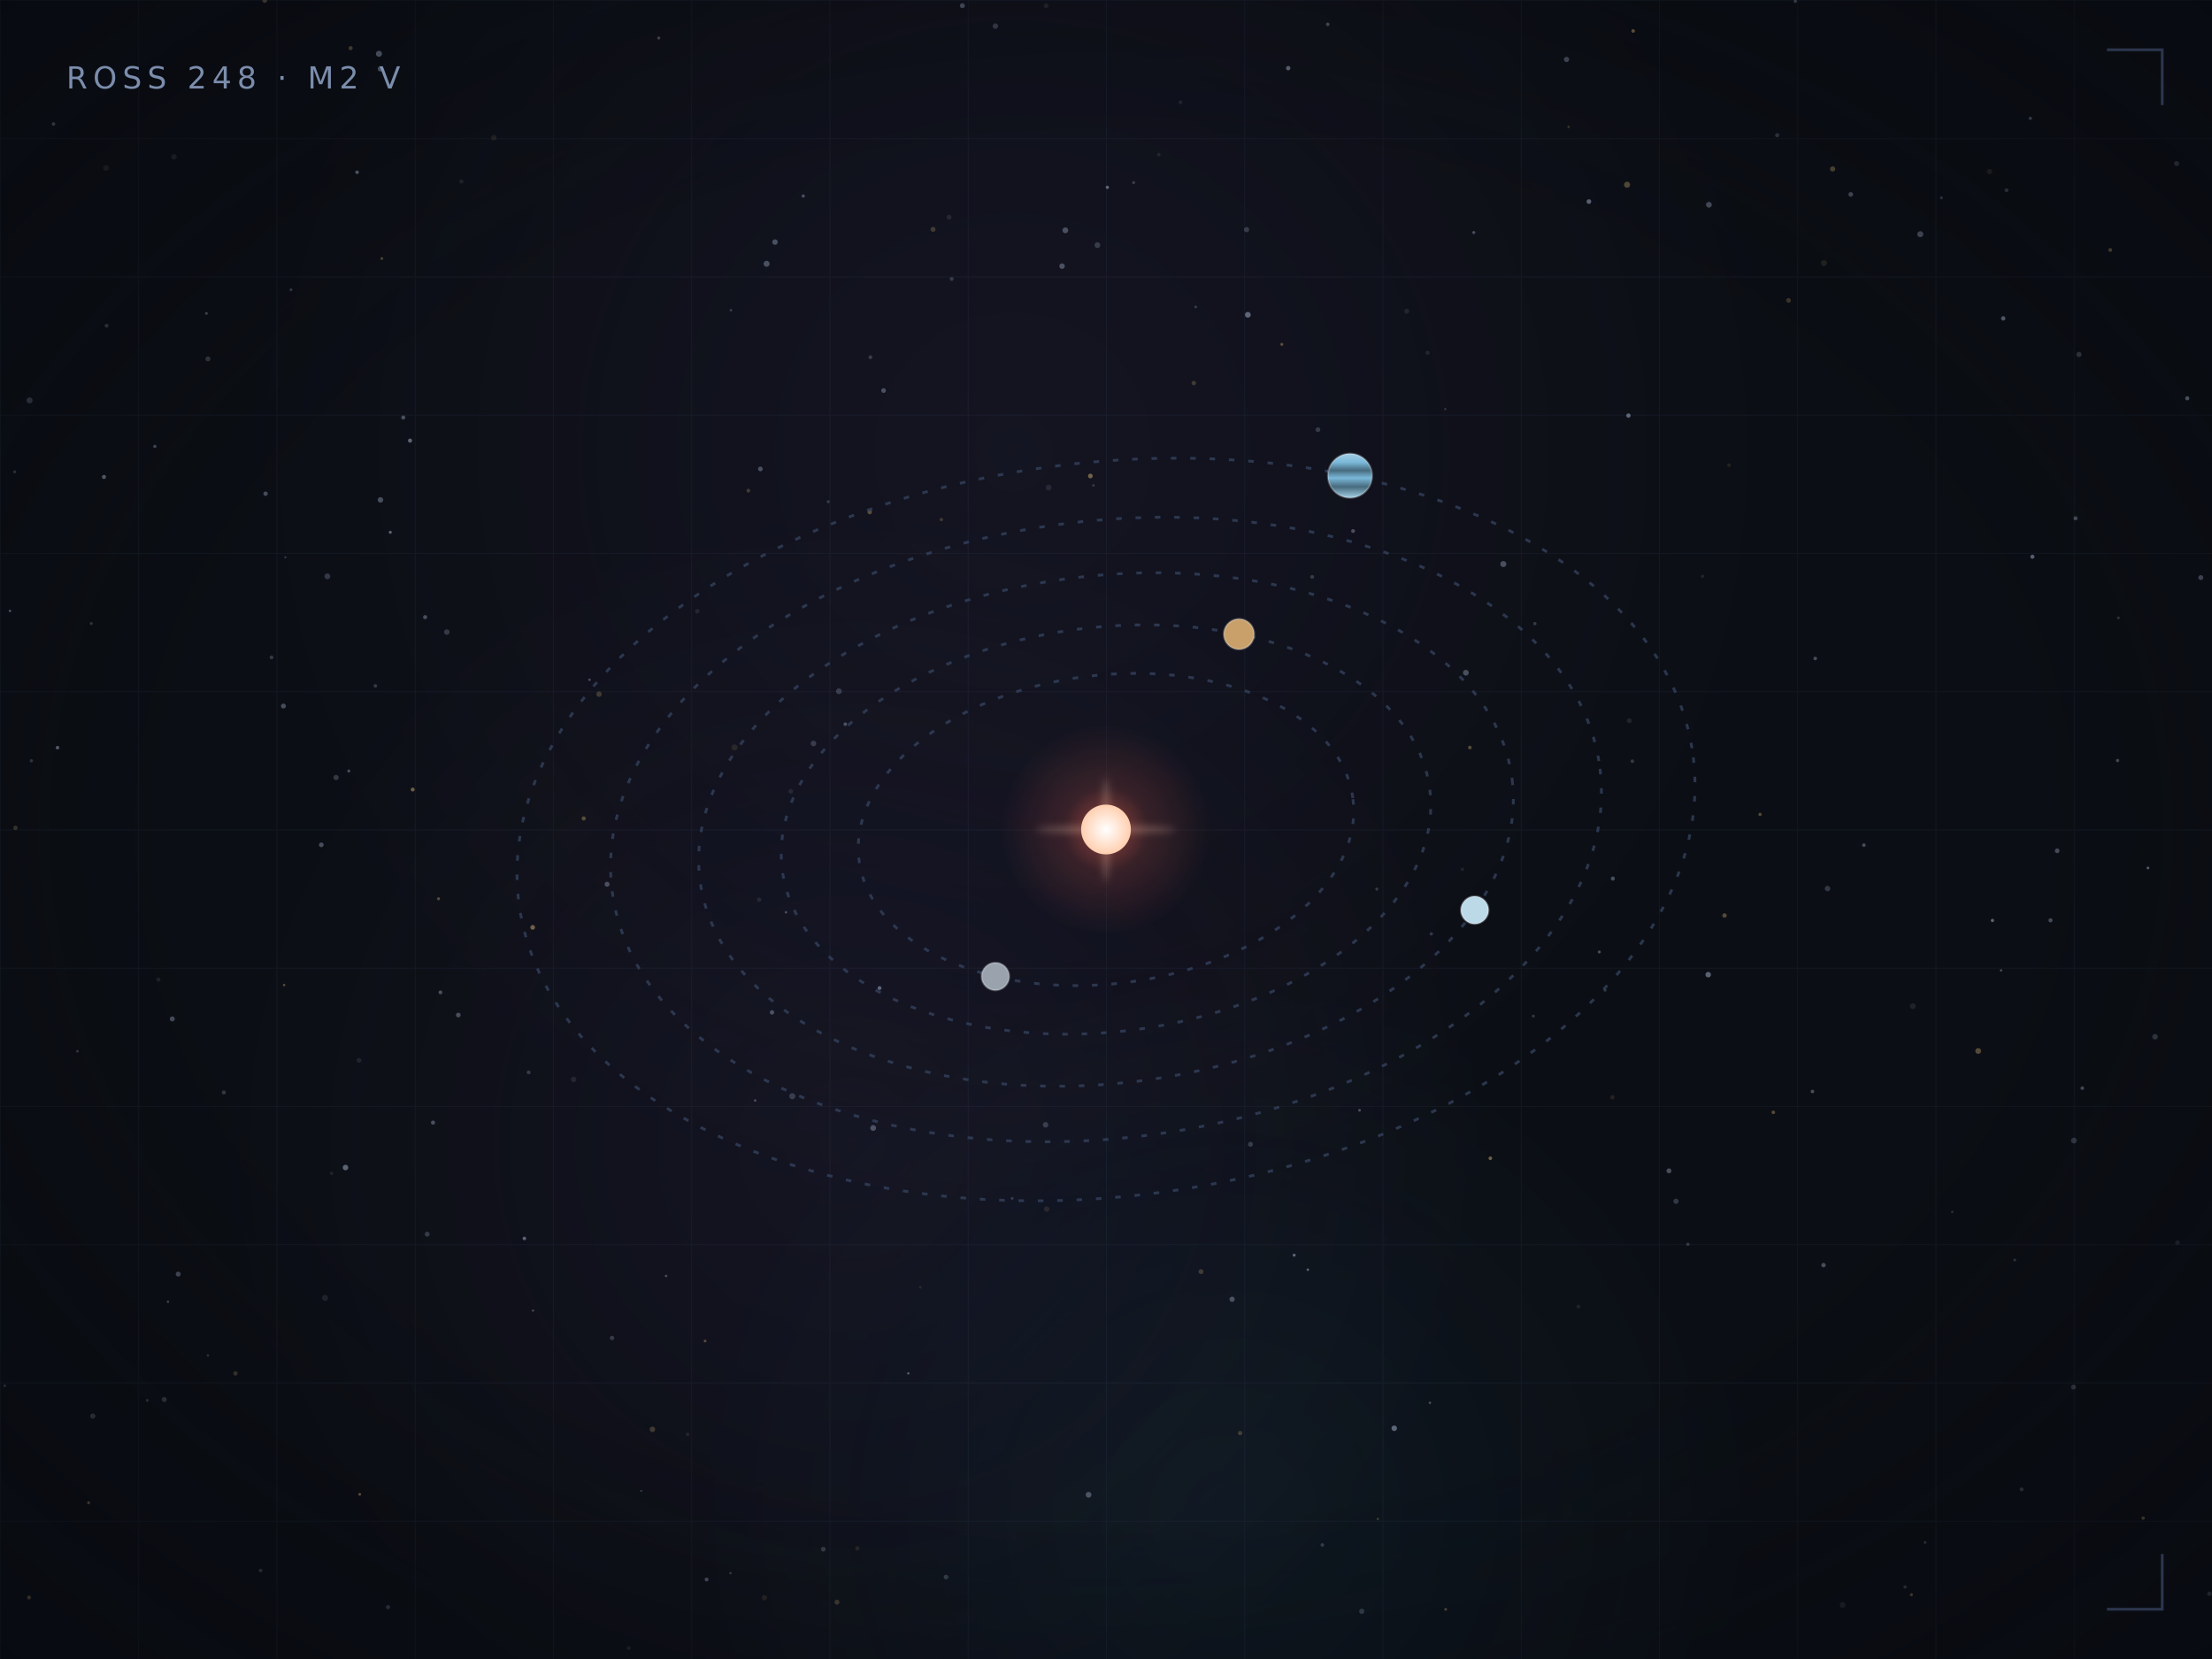
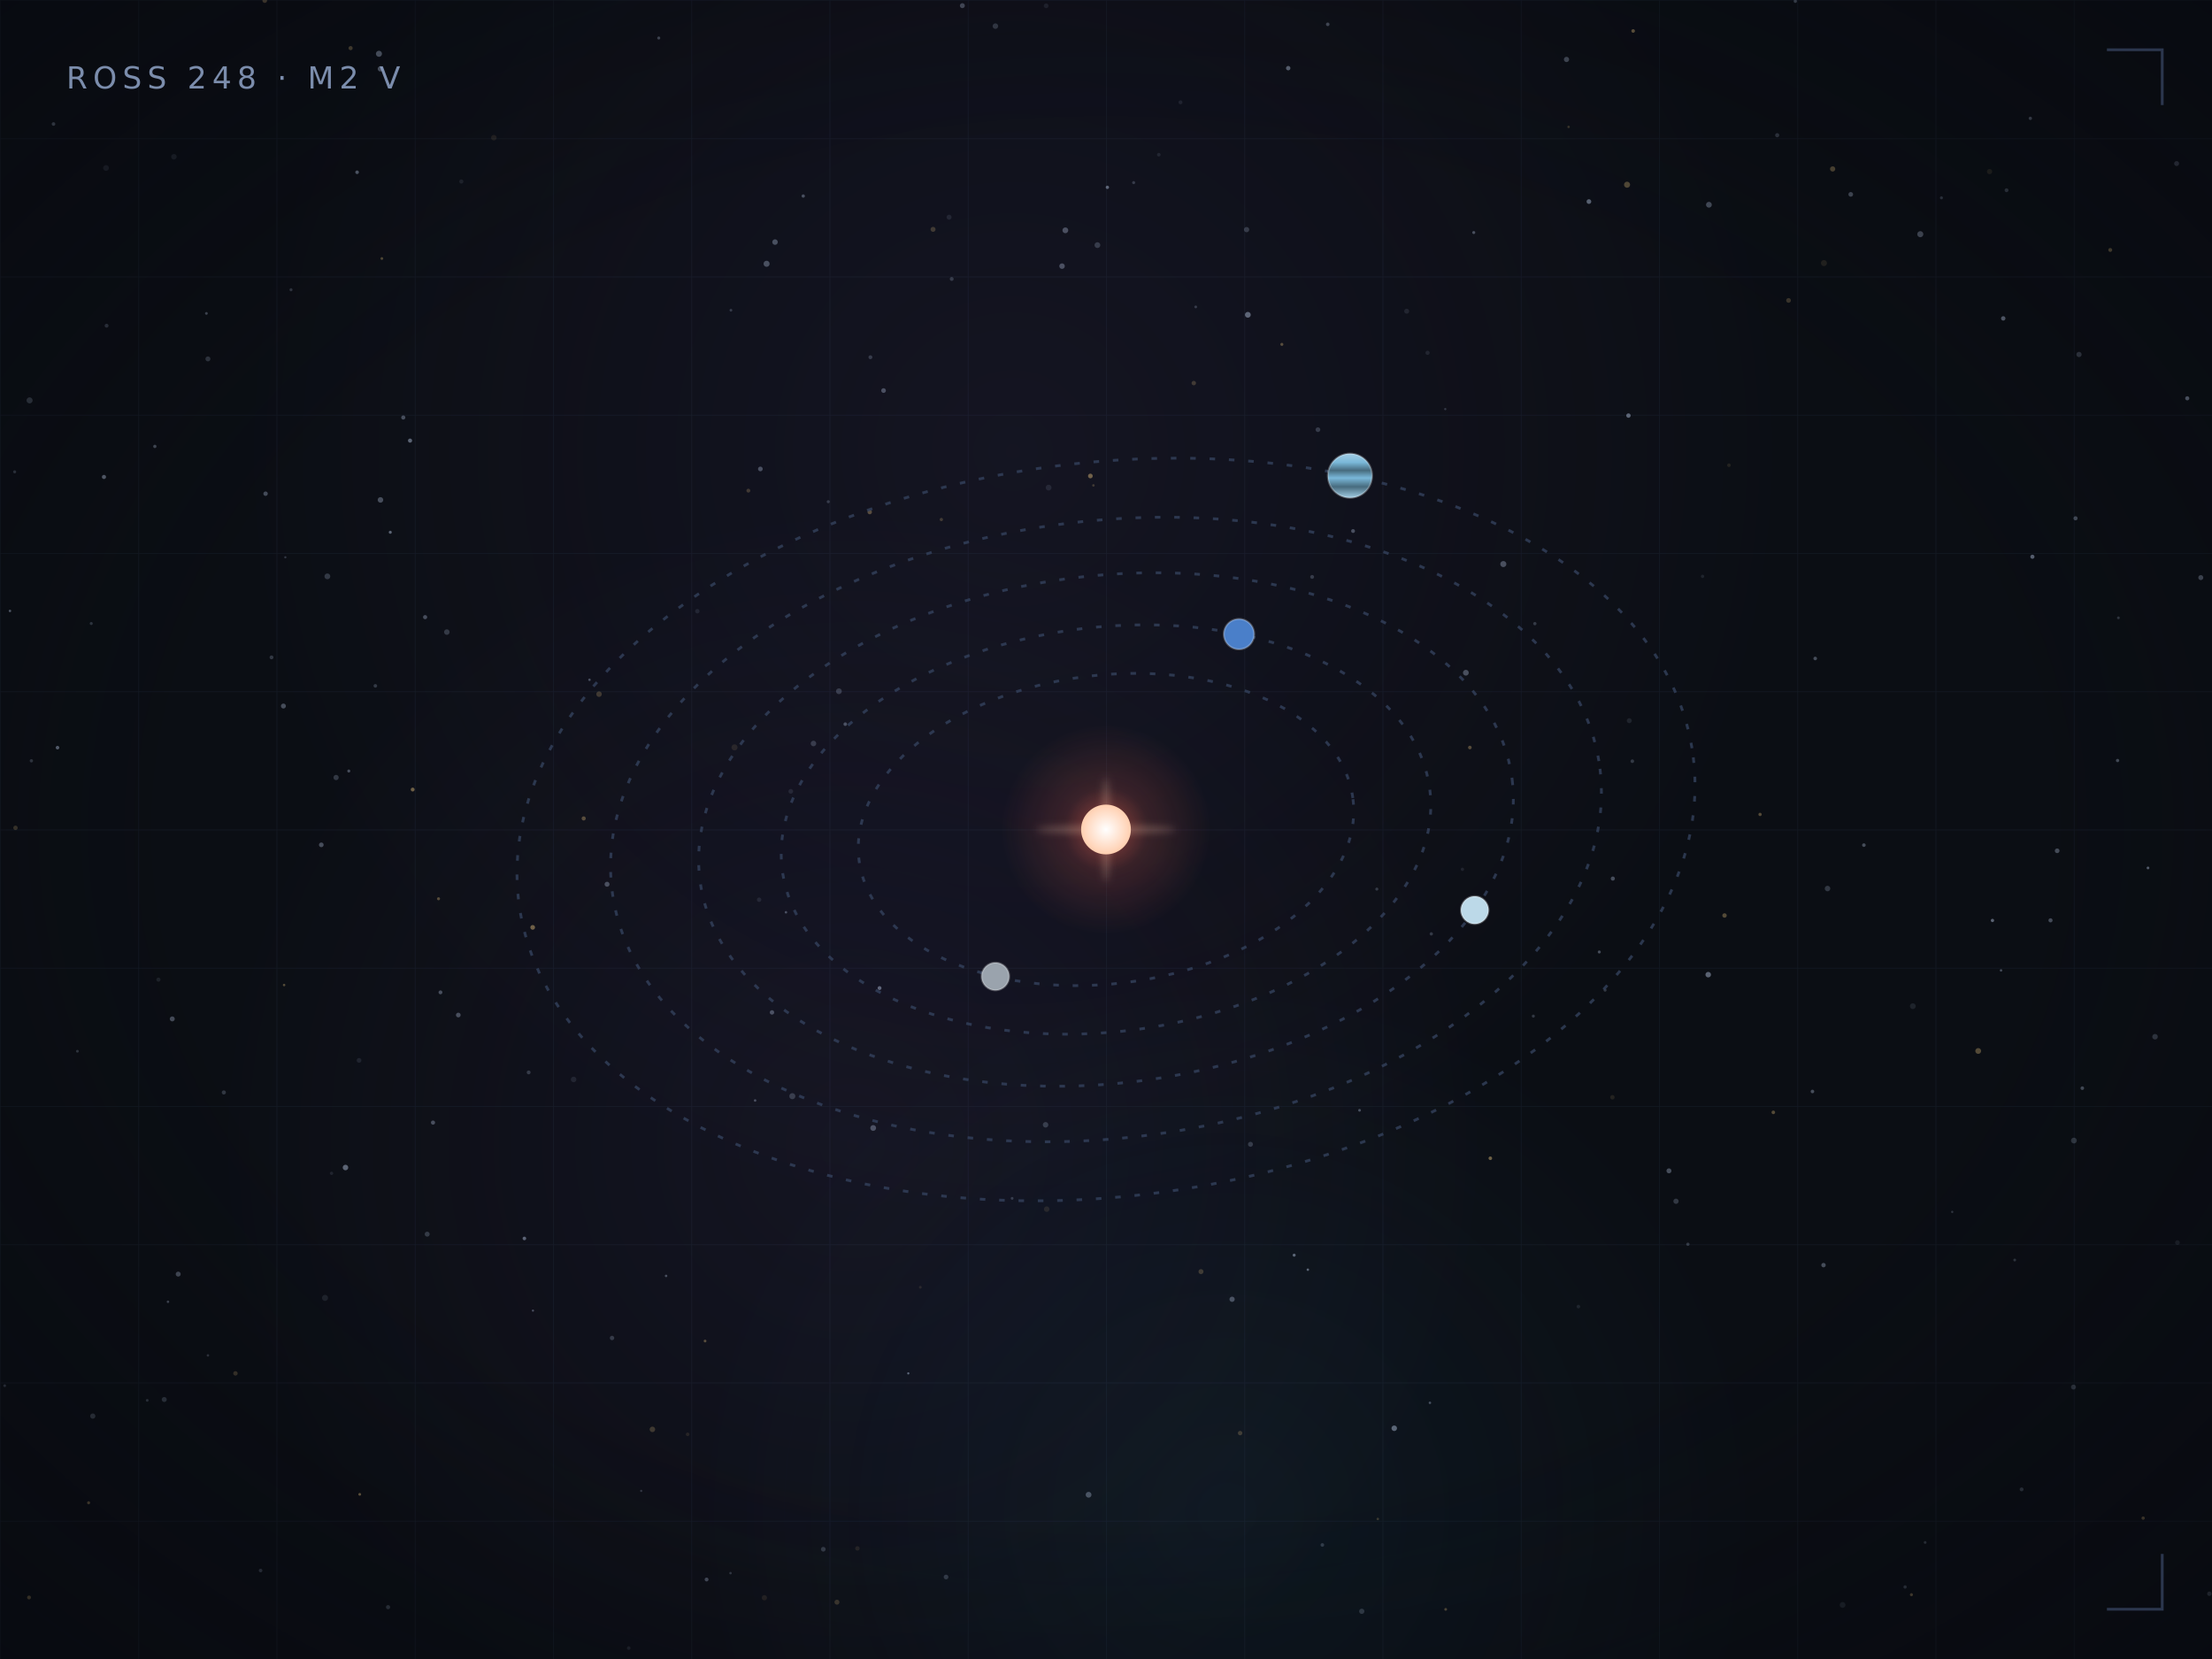
<svg xmlns="http://www.w3.org/2000/svg" width="1600" height="1200" viewBox="0 0 1600 1200">
  <defs>
    <pattern id="grid" width="100" height="100" patternUnits="userSpaceOnUse">
      <path d="M 100 0 L 0 0 0 100" fill="none" stroke="#1a2330" stroke-width="1" />
    </pattern>
    <filter id="soft" x="-100%" y="-100%" width="300%" height="300%">
      <feGaussianBlur stdDeviation="2.8" />
    </filter>
    <radialGradient id="neb0">
      <stop offset="0" stop-color="#6a4fa0" stop-opacity="0.1" />
      <stop offset="1" stop-color="#6a4fa0" stop-opacity="0" />
    </radialGradient>
    <radialGradient id="neb1">
      <stop offset="0" stop-color="#6a4fa0" stop-opacity="0.1" />
      <stop offset="1" stop-color="#6a4fa0" stop-opacity="0" />
    </radialGradient>
    <radialGradient id="neb2">
      <stop offset="0" stop-color="#2a6f8f" stop-opacity="0.1" />
      <stop offset="1" stop-color="#2a6f8f" stop-opacity="0" />
    </radialGradient>
    <radialGradient id="starGlow">
      <stop offset="0" stop-color="#ff6b57" stop-opacity="0.55" />
      <stop offset="0.4" stop-color="#ff6b57" stop-opacity="0.16" />
      <stop offset="1" stop-color="#ff6b57" stop-opacity="0" />
    </radialGradient>
    <radialGradient id="starCore">
      <stop offset="0" stop-color="#ffffff" />
      <stop offset="1" stop-color="#ffcfb0" />
    </radialGradient>
    <linearGradient id="p38" x1="0" y1="0" x2="0" y2="1">
      <stop offset="0" stop-color="#a2cde4" />
      <stop offset="0.2" stop-color="#7ab8d9" />
      <stop offset="0.38" stop-color="#476b7e" />
      <stop offset="0.55" stop-color="#7ab8d9" />
      <stop offset="0.75" stop-color="#476b7e" />
      <stop offset="1" stop-color="#a2cde4" />
    </linearGradient>
    <radialGradient id="vig" cx="0.5" cy="0.5" r="0.75">
      <stop offset="0.55" stop-color="#05070d" stop-opacity="0" />
      <stop offset="1" stop-color="#05070d" stop-opacity="0.55" />
    </radialGradient>
  </defs>
  <rect width="1600" height="1200" fill="#0b0e14" />
  <rect width="1600" height="1200" fill="url(#grid)" opacity="0.5" />
  <circle cx="616.6" cy="827.5" r="465.2" fill="url(#neb0)" />
  <circle cx="732.8" cy="327.3" r="563.1" fill="url(#neb1)" />
  <circle cx="887.5" cy="1094.5" r="390.2" fill="url(#neb2)" />
  <g>
    <circle cx="161.9" cy="790.2" r="1.5" fill="#cfe0ff" opacity="0.2" />
    <circle cx="1141.7" cy="945.1" r="1.3" fill="#cfe0ff" opacity="0.1" />
    <circle cx="1470.1" cy="402.7" r="1.5" fill="#cfe0ff" opacity="0.4" />
    <circle cx="787.4" cy="1081.2" r="2.1" fill="#cfe0ff" opacity="0.3" />
    <circle cx="1499.8" cy="1003.3" r="1.8" fill="#cfe0ff" opacity="0.2" />
    <circle cx="927.2" cy="249.1" r="1.1" fill="#ffd88a" opacity="0.3" />
    <circle cx="1389" cy="169.4" r="2.2" fill="#cfe0ff" opacity="0.3" />
    <circle cx="853.9" cy="74" r="1.4" fill="#cfe0ff" opacity="0.1" />
    <circle cx="552.9" cy="1155.7" r="1.9" fill="#ffd88a" opacity="0.1" />
    <circle cx="1311" cy="789.5" r="1.3" fill="#cfe0ff" opacity="0.3" />
    <circle cx="686.5" cy="157.1" r="1.8" fill="#cfe0ff" opacity="0.1" />
    <circle cx="76.7" cy="121.5" r="2.1" fill="#cfe0ff" opacity="0.1" />
    <circle cx="114.6" cy="708.6" r="1.5" fill="#cfe0ff" opacity="0.1" />
    <circle cx="573.1" cy="792.9" r="2.2" fill="#cfe0ff" opacity="0.2" />
    <circle cx="1087.4" cy="408" r="2.2" fill="#cfe0ff" opacity="0.3" />
    <circle cx="210.5" cy="209.6" r="1.1" fill="#cfe0ff" opacity="0.2" />
    <circle cx="1451.4" cy="137.6" r="1.4" fill="#cfe0ff" opacity="0.2" />
    <circle cx="414.9" cy="780.8" r="2" fill="#cfe0ff" opacity="0.1" />
    <circle cx="476.5" cy="27.5" r="1.1" fill="#cfe0ff" opacity="0.3" />
    <circle cx="333.7" cy="131.3" r="1.5" fill="#cfe0ff" opacity="0.1" />
    <circle cx="1236.1" cy="148.1" r="2.1" fill="#cfe0ff" opacity="0.3" />
    <circle cx="1212.3" cy="868.9" r="1.9" fill="#cfe0ff" opacity="0.2" />
    <circle cx="150.4" cy="259.6" r="1.8" fill="#cfe0ff" opacity="0.2" />
    <circle cx="1319.3" cy="190.3" r="2.2" fill="#ffd88a" opacity="0.1" />
    <circle cx="67.1" cy="1024.3" r="1.9" fill="#cfe0ff" opacity="0.2" />
    <circle cx="985" cy="1165.5" r="1.9" fill="#cfe0ff" opacity="0.2" />
    <circle cx="1468.6" cy="85.6" r="1.2" fill="#cfe0ff" opacity="0.3" />
    <circle cx="1321.9" cy="642.7" r="2" fill="#cfe0ff" opacity="0.2" />
    <circle cx="554.5" cy="190.8" r="2.2" fill="#cfe0ff" opacity="0.3" />
    <circle cx="931.8" cy="49.3" r="1.6" fill="#cfe0ff" opacity="0.4" />
    <circle cx="1488" cy="615.4" r="1.7" fill="#cfe0ff" opacity="0.3" />
    <circle cx="838.2" cy="111.9" r="1.3" fill="#cfe0ff" opacity="0.1" />
    <circle cx="188.5" cy="1136" r="1.3" fill="#cfe0ff" opacity="0.2" />
    <circle cx="599.1" cy="362.9" r="1.1" fill="#cfe0ff" opacity="0.2" />
    <circle cx="757.1" cy="874.6" r="2" fill="#ffd88a" opacity="0.1" />
    <circle cx="684.3" cy="1140.7" r="1.7" fill="#cfe0ff" opacity="0.2" />
    <circle cx="275.2" cy="361.6" r="2" fill="#cfe0ff" opacity="0.3" />
    <circle cx="1338.7" cy="140.6" r="1.7" fill="#cfe0ff" opacity="0.3" />
    <circle cx="282.3" cy="385" r="1.1" fill="#cfe0ff" opacity="0.4" />
    <circle cx="205.5" cy="712.5" r="0.9" fill="#ffd88a" opacity="0.3" />
    <circle cx="696.1" cy="4.1" r="1.8" fill="#cfe0ff" opacity="0.3" />
    <circle cx="956.5" cy="1117.5" r="1.3" fill="#cfe0ff" opacity="0.2" />
    <circle cx="331.5" cy="734.2" r="1.7" fill="#cfe0ff" opacity="0.3" />
    <circle cx="504.4" cy="442.1" r="1.6" fill="#cfe0ff" opacity="0.1" />
    <circle cx="546.2" cy="796" r="0.9" fill="#cfe0ff" opacity="0.3" />
    <circle cx="541.3" cy="354.9" r="1.4" fill="#ffd88a" opacity="0.2" />
    <circle cx="756.7" cy="4.2" r="1.7" fill="#cfe0ff" opacity="0.1" />
    <circle cx="558.4" cy="732.3" r="1.6" fill="#cfe0ff" opacity="0.3" />
    <circle cx="901.7" cy="166.1" r="1.9" fill="#cfe0ff" opacity="0.2" />
    <circle cx="439.1" cy="639.6" r="1.8" fill="#cfe0ff" opacity="0.3" />
    <circle cx="978.7" cy="384.1" r="1.4" fill="#cfe0ff" opacity="0.3" />
    <circle cx="259.7" cy="767" r="1.7" fill="#cfe0ff" opacity="0.1" />
    <circle cx="1503.8" cy="256.4" r="1.9" fill="#cfe0ff" opacity="0.2" />
    <circle cx="206.4" cy="403.1" r="0.8" fill="#cfe0ff" opacity="0.2" />
    <circle cx="902.6" cy="227.7" r="2.1" fill="#cfe0ff" opacity="0.4" />
    <circle cx="568.5" cy="659.9" r="0.9" fill="#cfe0ff" opacity="0.3" />
    <circle cx="75.2" cy="345" r="1.5" fill="#cfe0ff" opacity="0.4" />
    <circle cx="788.7" cy="344.3" r="1.7" fill="#ffd88a" opacity="0.4" />
    <circle cx="1392.5" cy="1115.7" r="1" fill="#cfe0ff" opacity="0.2" />
    <circle cx="205" cy="510.7" r="1.8" fill="#cfe0ff" opacity="0.3" />
    <circle cx="298.5" cy="571.1" r="1.4" fill="#ffd88a" opacity="0.4" />
    <circle cx="1134.6" cy="91.8" r="0.9" fill="#ffd88a" opacity="0.2" />
    <circle cx="280.7" cy="1162.5" r="1.5" fill="#cfe0ff" opacity="0.2" />
    <circle cx="1282.7" cy="804.6" r="1.3" fill="#ffd88a" opacity="0.3" />
    <circle cx="1526.4" cy="180.8" r="1.4" fill="#ffd88a" opacity="0.3" />
    <circle cx="1550.2" cy="1098.1" r="1.2" fill="#ffd88a" opacity="0.3" />
    <circle cx="1045.7" cy="1164.1" r="1" fill="#ffd88a" opacity="0.3" />
    <circle cx="38.7" cy="89.7" r="1.3" fill="#cfe0ff" opacity="0.3" />
    <circle cx="897" cy="1036.6" r="1.6" fill="#ffd88a" opacity="0.2" />
    <circle cx="620.2" cy="1120" r="1.6" fill="#ffd88a" opacity="0.1" />
    <circle cx="112" cy="322.9" r="1.2" fill="#cfe0ff" opacity="0.3" />
    <circle cx="1231.5" cy="416.9" r="1.2" fill="#cfe0ff" opacity="0.1" />
    <circle cx="275.1" cy="49.8" r="1.9" fill="#cfe0ff" opacity="0.4" />
    <circle cx="125.8" cy="113.4" r="2" fill="#cfe0ff" opacity="0.1" />
    <circle cx="688.4" cy="201.8" r="1.4" fill="#cfe0ff" opacity="0.2" />
    <circle cx="1378" cy="1147.9" r="1.2" fill="#cfe0ff" opacity="0.2" />
    <circle cx="1008.5" cy="1033.1" r="2" fill="#cfe0ff" opacity="0.4" />
    <circle cx="1034.3" cy="1014.7" r="0.9" fill="#cfe0ff" opacity="0.3" />
    <circle cx="1133.1" cy="43" r="1.9" fill="#cfe0ff" opacity="0.3" />
    <circle cx="1558.8" cy="749.9" r="2" fill="#cfe0ff" opacity="0.2" />
    <circle cx="1348.2" cy="611.3" r="1.3" fill="#cfe0ff" opacity="0.3" />
    <circle cx="243.1" cy="562.4" r="1.9" fill="#cfe0ff" opacity="0.2" />
    <circle cx="801" cy="135.5" r="1.2" fill="#cfe0ff" opacity="0.4" />
    <circle cx="463.8" cy="1078.4" r="0.8" fill="#cfe0ff" opacity="0.2" />
    <circle cx="549.1" cy="650.8" r="1.6" fill="#cfe0ff" opacity="0.1" />
    <circle cx="793.8" cy="177.3" r="2.1" fill="#cfe0ff" opacity="0.2" />
    <circle cx="22.7" cy="550.3" r="1.2" fill="#cfe0ff" opacity="0.2" />
    <circle cx="960.4" cy="17.6" r="1.3" fill="#cfe0ff" opacity="0.3" />
    <circle cx="239.8" cy="848.7" r="1.2" fill="#cfe0ff" opacity="0.1" />
    <circle cx="128.9" cy="921.6" r="1.8" fill="#cfe0ff" opacity="0.3" />
    <circle cx="665.7" cy="931.1" r="1" fill="#ffd88a" opacity="0.1" />
    <circle cx="497.4" cy="1037.5" r="1.3" fill="#ffd88a" opacity="0.1" />
    <circle cx="510" cy="970" r="1" fill="#ffd88a" opacity="0.3" />
    <circle cx="588.4" cy="537.8" r="2" fill="#cfe0ff" opacity="0.2" />
    <circle cx="1591.9" cy="417.8" r="1.8" fill="#cfe0ff" opacity="0.3" />
    <circle cx="260.2" cy="1080.9" r="1" fill="#ffd88a" opacity="0.4" />
    <circle cx="1235.6" cy="705" r="2" fill="#cfe0ff" opacity="0.4" />
    <circle cx="1574.4" cy="118.3" r="1.8" fill="#cfe0ff" opacity="0.2" />
    <circle cx="1582.1" cy="288.1" r="1.5" fill="#cfe0ff" opacity="0.4" />
    <circle cx="318.6" cy="717.8" r="1.4" fill="#cfe0ff" opacity="0.3" />
    <circle cx="1177.9" cy="300.6" r="1.6" fill="#cfe0ff" opacity="0.4" />
    <circle cx="1313" cy="476.3" r="1.3" fill="#cfe0ff" opacity="0.3" />
    <circle cx="1166.3" cy="793.7" r="1.6" fill="#ffd88a" opacity="0.1" />
    <circle cx="271.5" cy="496.1" r="1.3" fill="#cfe0ff" opacity="0.2" />
    <circle cx="674.9" cy="165.9" r="1.8" fill="#ffd88a" opacity="0.2" />
    <circle cx="11.2" cy="598.8" r="1.6" fill="#ffd88a" opacity="0.2" />
    <circle cx="511.1" cy="1142.5" r="1.4" fill="#cfe0ff" opacity="0.3" />
    <circle cx="196.4" cy="475.5" r="1.4" fill="#cfe0ff" opacity="0.2" />
    <circle cx="1247.4" cy="662.2" r="1.6" fill="#ffd88a" opacity="0.3" />
    <circle cx="307.5" cy="446.4" r="1.5" fill="#cfe0ff" opacity="0.3" />
    <circle cx="868.7" cy="919.8" r="1.8" fill="#ffd88a" opacity="0.2" />
    <circle cx="379.3" cy="895.8" r="1.3" fill="#cfe0ff" opacity="0.4" />
    <circle cx="385.3" cy="670.8" r="1.7" fill="#ffd88a" opacity="0.4" />
    <circle cx="313.2" cy="812" r="1.5" fill="#cfe0ff" opacity="0.3" />
    <circle cx="1035.3" cy="675.5" r="1.2" fill="#cfe0ff" opacity="0.2" />
    <circle cx="10.6" cy="341.3" r="1.1" fill="#cfe0ff" opacity="0.2" />
    <circle cx="1166.6" cy="635.5" r="1.5" fill="#cfe0ff" opacity="0.3" />
    <circle cx="983.4" cy="803.1" r="1" fill="#cfe0ff" opacity="0.3" />
    <circle cx="595.5" cy="1120.6" r="1.7" fill="#cfe0ff" opacity="0.2" />
    <circle cx="605.4" cy="1158.9" r="1.8" fill="#ffd88a" opacity="0.2" />
    <circle cx="864.9" cy="222" r="1" fill="#cfe0ff" opacity="0.2" />
    <circle cx="471.9" cy="1033.9" r="2" fill="#ffd88a" opacity="0.2" />
    <circle cx="1017.5" cy="225.1" r="1.8" fill="#cfe0ff" opacity="0.1" />
    <circle cx="657" cy="993.4" r="0.8" fill="#cfe0ff" opacity="0.4" />
    <circle cx="77.1" cy="235.6" r="1.4" fill="#cfe0ff" opacity="0.2" />
    <circle cx="1298.6" cy="0.9" r="1.2" fill="#cfe0ff" opacity="0.3" />
    <circle cx="1250.6" cy="336.5" r="1.3" fill="#ffd88a" opacity="0.1" />
    <circle cx="936.1" cy="907.9" r="1.1" fill="#cfe0ff" opacity="0.4" />
    <circle cx="357.2" cy="99.6" r="2" fill="#ffd88a" opacity="0.1" />
    <circle cx="121.5" cy="941.6" r="0.9" fill="#cfe0ff" opacity="0.3" />
    <circle cx="1462.3" cy="1077.3" r="1.4" fill="#cfe0ff" opacity="0.2" />
    <circle cx="1285.5" cy="97.8" r="1.5" fill="#cfe0ff" opacity="0.2" />
    <circle cx="1506.2" cy="787.1" r="1.3" fill="#cfe0ff" opacity="0.3" />
    <circle cx="1066" cy="168.2" r="1.1" fill="#cfe0ff" opacity="0.3" />
    <circle cx="639.1" cy="282.5" r="1.7" fill="#cfe0ff" opacity="0.3" />
    <circle cx="1319" cy="915.1" r="1.6" fill="#cfe0ff" opacity="0.3" />
    <circle cx="1412.1" cy="876.6" r="0.8" fill="#cfe0ff" opacity="0.2" />
    <circle cx="1449" cy="230.3" r="1.6" fill="#cfe0ff" opacity="0.4" />
    <circle cx="56" cy="760.4" r="1" fill="#cfe0ff" opacity="0.2" />
    <circle cx="232.4" cy="611.1" r="1.7" fill="#cfe0ff" opacity="0.3" />
    <circle cx="891.2" cy="939.8" r="1.9" fill="#cfe0ff" opacity="0.3" />
    <circle cx="236.8" cy="416.9" r="2.1" fill="#cfe0ff" opacity="0.2" />
    <circle cx="790.9" cy="351.1" r="0.9" fill="#ffd88a" opacity="0.2" />
    <circle cx="1447.4" cy="701.9" r="0.9" fill="#cfe0ff" opacity="0.3" />
    <circle cx="317.2" cy="650.1" r="1.1" fill="#ffd88a" opacity="0.3" />
    <circle cx="1532.3" cy="446.9" r="1" fill="#cfe0ff" opacity="0.2" />
    <circle cx="1483.2" cy="665.7" r="1.5" fill="#cfe0ff" opacity="0.3" />
    <circle cx="550" cy="339.2" r="1.7" fill="#cfe0ff" opacity="0.3" />
    <circle cx="426.4" cy="491.7" r="0.9" fill="#cfe0ff" opacity="0.3" />
    <circle cx="1178.5" cy="521.3" r="1.8" fill="#cfe0ff" opacity="0.1" />
    <circle cx="1078" cy="837.8" r="1.3" fill="#ffd88a" opacity="0.4" />
    <circle cx="904.5" cy="827.7" r="1.8" fill="#cfe0ff" opacity="0.2" />
    <circle cx="531.3" cy="540.6" r="2.2" fill="#ffd88a" opacity="0.1" />
    <circle cx="636.2" cy="714.7" r="1.4" fill="#cfe0ff" opacity="0.4" />
    <circle cx="64.1" cy="1087" r="1.1" fill="#ffd88a" opacity="0.3" />
    <circle cx="253.6" cy="34.8" r="1.5" fill="#ffd88a" opacity="0.3" />
    <circle cx="249.9" cy="844.5" r="2" fill="#cfe0ff" opacity="0.4" />
    <circle cx="581" cy="141.8" r="1.2" fill="#cfe0ff" opacity="0.3" />
    <circle cx="1045.4" cy="295.9" r="0.8" fill="#cfe0ff" opacity="0.2" />
    <circle cx="1057.8" cy="628.8" r="1.2" fill="#cfe0ff" opacity="0.1" />
    <circle cx="1332.8" cy="1160.9" r="2.1" fill="#cfe0ff" opacity="0.1" />
    <circle cx="946" cy="918.4" r="0.9" fill="#cfe0ff" opacity="0.4" />
    <circle cx="21" cy="1155.5" r="1.4" fill="#ffd88a" opacity="0.3" />
    <circle cx="274.1" cy="38.9" r="2.2" fill="#cfe0ff" opacity="0.4" />
    <circle cx="66" cy="451" r="1.1" fill="#cfe0ff" opacity="0.2" />
    <circle cx="192.1" cy="357.1" r="1.6" fill="#cfe0ff" opacity="0.3" />
    <circle cx="3.4" cy="1002.3" r="1" fill="#cfe0ff" opacity="0.2" />
    <circle cx="1457.3" cy="911.4" r="1" fill="#cfe0ff" opacity="0.2" />
    <circle cx="442.7" cy="967.8" r="1.6" fill="#cfe0ff" opacity="0.2" />
    <circle cx="309" cy="892.7" r="1.8" fill="#cfe0ff" opacity="0.2" />
    <circle cx="1180.7" cy="550.6" r="1.3" fill="#cfe0ff" opacity="0.2" />
    <circle cx="629.6" cy="258.4" r="1.4" fill="#cfe0ff" opacity="0.2" />
    <circle cx="191.5" cy="0.4" r="1.7" fill="#ffd88a" opacity="0.3" />
    <circle cx="1325.6" cy="122.2" r="1.9" fill="#ffd88a" opacity="0.3" />
    <circle cx="422.2" cy="592" r="1.5" fill="#ffd88a" opacity="0.3" />
    <circle cx="756.3" cy="813.6" r="2" fill="#cfe0ff" opacity="0.2" />
    <circle cx="770.6" cy="166.6" r="2.1" fill="#cfe0ff" opacity="0.3" />
    <circle cx="560.6" cy="175.1" r="2" fill="#cfe0ff" opacity="0.3" />
    <circle cx="1501.3" cy="374.9" r="1.5" fill="#cfe0ff" opacity="0.3" />
    <circle cx="276.2" cy="187" r="1" fill="#ffd88a" opacity="0.3" />
    <circle cx="41.6" cy="540.8" r="1.3" fill="#cfe0ff" opacity="0.4" />
    <circle cx="291.7" cy="302" r="1.5" fill="#cfe0ff" opacity="0.3" />
    <circle cx="720" cy="18.9" r="2" fill="#cfe0ff" opacity="0.2" />
    <circle cx="1181.3" cy="22.4" r="1.3" fill="#ffd88a" opacity="0.4" />
    <circle cx="949.1" cy="417.3" r="1.4" fill="#cfe0ff" opacity="0.2" />
    <circle cx="124.6" cy="737" r="1.8" fill="#cfe0ff" opacity="0.3" />
    <circle cx="1575" cy="898.8" r="1.7" fill="#cfe0ff" opacity="0.1" />
    <circle cx="768.2" cy="192.5" r="2" fill="#cfe0ff" opacity="0.3" />
    <circle cx="1273.1" cy="589.1" r="1.2" fill="#ffd88a" opacity="0.3" />
    <circle cx="149.3" cy="226.7" r="1" fill="#cfe0ff" opacity="0.3" />
    <circle cx="382.4" cy="775.7" r="1.4" fill="#cfe0ff" opacity="0.2" />
    <circle cx="732.1" cy="866.8" r="1" fill="#cfe0ff" opacity="0.2" />
    <circle cx="1430.9" cy="760.2" r="2.1" fill="#ffd88a" opacity="0.3" />
    <circle cx="118.8" cy="1012.3" r="1.8" fill="#cfe0ff" opacity="0.2" />
    <circle cx="150.4" cy="980.4" r="0.9" fill="#cfe0ff" opacity="0.2" />
    <circle cx="21.4" cy="289.6" r="2.2" fill="#cfe0ff" opacity="0.2" />
    <circle cx="1110.2" cy="451.1" r="1.2" fill="#cfe0ff" opacity="0.2" />
    <circle cx="995.9" cy="643.1" r="1.1" fill="#cfe0ff" opacity="0.2" />
    <circle cx="1060.3" cy="486.6" r="2.1" fill="#cfe0ff" opacity="0.3" />
    <circle cx="170.3" cy="993.4" r="1.6" fill="#ffd88a" opacity="0.2" />
    <circle cx="1553.7" cy="627.8" r="1" fill="#cfe0ff" opacity="0.4" />
    <circle cx="572" cy="572.4" r="1.7" fill="#cfe0ff" opacity="0.1" />
    <circle cx="1156.8" cy="688.6" r="1.1" fill="#cfe0ff" opacity="0.3" />
    <circle cx="1598.1" cy="1152.8" r="1.6" fill="#cfe0ff" opacity="0.2" />
    <circle cx="528.7" cy="224.4" r="1" fill="#cfe0ff" opacity="0.2" />
    <circle cx="1531.7" cy="550.1" r="1.2" fill="#cfe0ff" opacity="0.3" />
    <circle cx="1382.6" cy="1153.5" r="1.1" fill="#ffd88a" opacity="0.3" />
    <circle cx="1149.3" cy="145.8" r="1.7" fill="#cfe0ff" opacity="0.4" />
    <circle cx="820" cy="132.1" r="1.1" fill="#cfe0ff" opacity="0.2" />
    <circle cx="481.8" cy="922.9" r="0.9" fill="#cfe0ff" opacity="0.3" />
    <circle cx="1293.7" cy="217.3" r="1.7" fill="#ffd88a" opacity="0.2" />
    <circle cx="1500.1" cy="825" r="2.1" fill="#cfe0ff" opacity="0.2" />
    <circle cx="1161" cy="716.2" r="1.1" fill="#cfe0ff" opacity="0.2" />
    <circle cx="433.3" cy="502.1" r="2" fill="#ffd88a" opacity="0.2" />
    <circle cx="1207.2" cy="846.9" r="1.8" fill="#cfe0ff" opacity="0.3" />
    <circle cx="106.5" cy="1012.9" r="1" fill="#cfe0ff" opacity="0.2" />
    <circle cx="1441.2" cy="665.8" r="1.2" fill="#cfe0ff" opacity="0.4" />
    <circle cx="1109.1" cy="735" r="1.1" fill="#cfe0ff" opacity="0.2" />
    <circle cx="385.5" cy="948" r="0.8" fill="#cfe0ff" opacity="0.3" />
    <circle cx="528.4" cy="1137.9" r="0.9" fill="#cfe0ff" opacity="0.2" />
    <circle cx="1404.3" cy="143.1" r="1.1" fill="#cfe0ff" opacity="0.2" />
    <circle cx="1383.6" cy="727.8" r="2.1" fill="#cfe0ff" opacity="0.1" />
    <circle cx="606.8" cy="500" r="2.1" fill="#cfe0ff" opacity="0.2" />
    <circle cx="1063.2" cy="540.7" r="1.3" fill="#ffd88a" opacity="0.3" />
    <circle cx="996.6" cy="1098.7" r="0.9" fill="#ffd88a" opacity="0.2" />
    <circle cx="863.5" cy="277.1" r="1.6" fill="#ffd88a" opacity="0.2" />
    <circle cx="235.1" cy="938.8" r="2.2" fill="#cfe0ff" opacity="0.1" />
    <circle cx="258.3" cy="124.6" r="1.3" fill="#cfe0ff" opacity="0.4" />
    <circle cx="296.6" cy="318.7" r="1.5" fill="#cfe0ff" opacity="0.4" />
    <circle cx="1439.1" cy="124.1" r="1.9" fill="#ffd88a" opacity="0.1" />
    <circle cx="680.9" cy="375.8" r="1.2" fill="#ffd88a" opacity="0.2" />
    <circle cx="758.5" cy="352.7" r="2.1" fill="#cfe0ff" opacity="0.1" />
    <circle cx="252.3" cy="557.7" r="1.1" fill="#cfe0ff" opacity="0.3" />
    <circle cx="631.6" cy="815.9" r="2.1" fill="#cfe0ff" opacity="0.3" />
    <circle cx="1032.6" cy="255.2" r="1.5" fill="#cfe0ff" opacity="0.1" />
    <circle cx="1220.9" cy="900" r="1.2" fill="#cfe0ff" opacity="0.2" />
    <circle cx="323.2" cy="457.2" r="2" fill="#cfe0ff" opacity="0.2" />
    <circle cx="611.4" cy="523.8" r="1.3" fill="#cfe0ff" opacity="0.3" />
    <circle cx="1176.9" cy="133.6" r="2.2" fill="#ffd88a" opacity="0.3" />
    <circle cx="7.2" cy="441.9" r="0.9" fill="#cfe0ff" opacity="0.4" />
    <circle cx="629.1" cy="370.4" r="1.6" fill="#ffd88a" opacity="0.3" />
    <circle cx="953.3" cy="310.8" r="1.7" fill="#cfe0ff" opacity="0.2" />
    <circle cx="454.8" cy="1192.1" r="1.3" fill="#cfe0ff" opacity="0.1" />
  </g>
  <ellipse cx="800" cy="600" rx="180" ry="111.6" fill="none" stroke="#33415c" stroke-width="2" stroke-dasharray="4 10" opacity="0.8" transform="rotate(-7 800 600)" />
  <ellipse cx="800" cy="600" rx="236" ry="146.3" fill="none" stroke="#33415c" stroke-width="2" stroke-dasharray="4 10" opacity="0.8" transform="rotate(-7 800 600)" />
  <ellipse cx="800" cy="600" rx="296" ry="183.5" fill="none" stroke="#33415c" stroke-width="2" stroke-dasharray="4 10" opacity="0.8" transform="rotate(-7 800 600)" />
  <ellipse cx="800" cy="600" rx="360" ry="223.2" fill="none" stroke="#33415c" stroke-width="2" stroke-dasharray="4 10" opacity="0.8" transform="rotate(-7 800 600)" />
  <ellipse cx="800" cy="600" rx="428" ry="265.4" fill="none" stroke="#33415c" stroke-width="2" stroke-dasharray="4 10" opacity="0.8" transform="rotate(-7 800 600)" />
  <circle cx="800" cy="600" r="76" fill="url(#starGlow)" />
  <ellipse cx="800" cy="600" rx="50.7" ry="2.4" fill="#ffcfb0" opacity="0.32" filter="url(#soft)" />
  <ellipse cx="800" cy="600" rx="2.4" ry="38" fill="#ffcfb0" opacity="0.32" filter="url(#soft)" />
  <circle cx="800" cy="600" r="18" fill="url(#starCore)" />
  <circle cx="720" cy="706.3" r="10" fill="#9aa3ad" stroke="#ffffff" stroke-opacity="0.25" stroke-width="1.4" />
-   <circle cx="896.2" cy="458.7" r="11" fill="#c9a06a" stroke="#ffffff" stroke-opacity="0.25" stroke-width="1.4" />
+   <circle cx="896.2" cy="458.7" r="11" fill="#4a7fc9" stroke="#ffffff" stroke-opacity="0.25" stroke-width="1.4" />
  <circle cx="1066.7" cy="658.3" r="10" fill="#bcd9e8" stroke="#ffffff" stroke-opacity="0.25" stroke-width="1.4" />
  <circle cx="976.5" cy="344.1" r="16" fill="url(#p38)" stroke="#ffffff" stroke-opacity="0.25" stroke-width="1.4" />
  <rect width="1600" height="1200" fill="url(#vig)" />
  <g stroke="#33415c" stroke-width="2" fill="none" opacity="0.8">
    <path d="M 1564 76 L 1564 36 L 1524 36" />
    <path d="M 1564 1124 L 1564 1164 L 1524 1164" />
  </g>
  <text x="48" y="64" fill="#8fa3c7" font-family="DejaVu Sans, Helvetica, sans-serif" font-size="22" letter-spacing="4" opacity="0.85">ROSS 248 · M2 V</text>
</svg>
